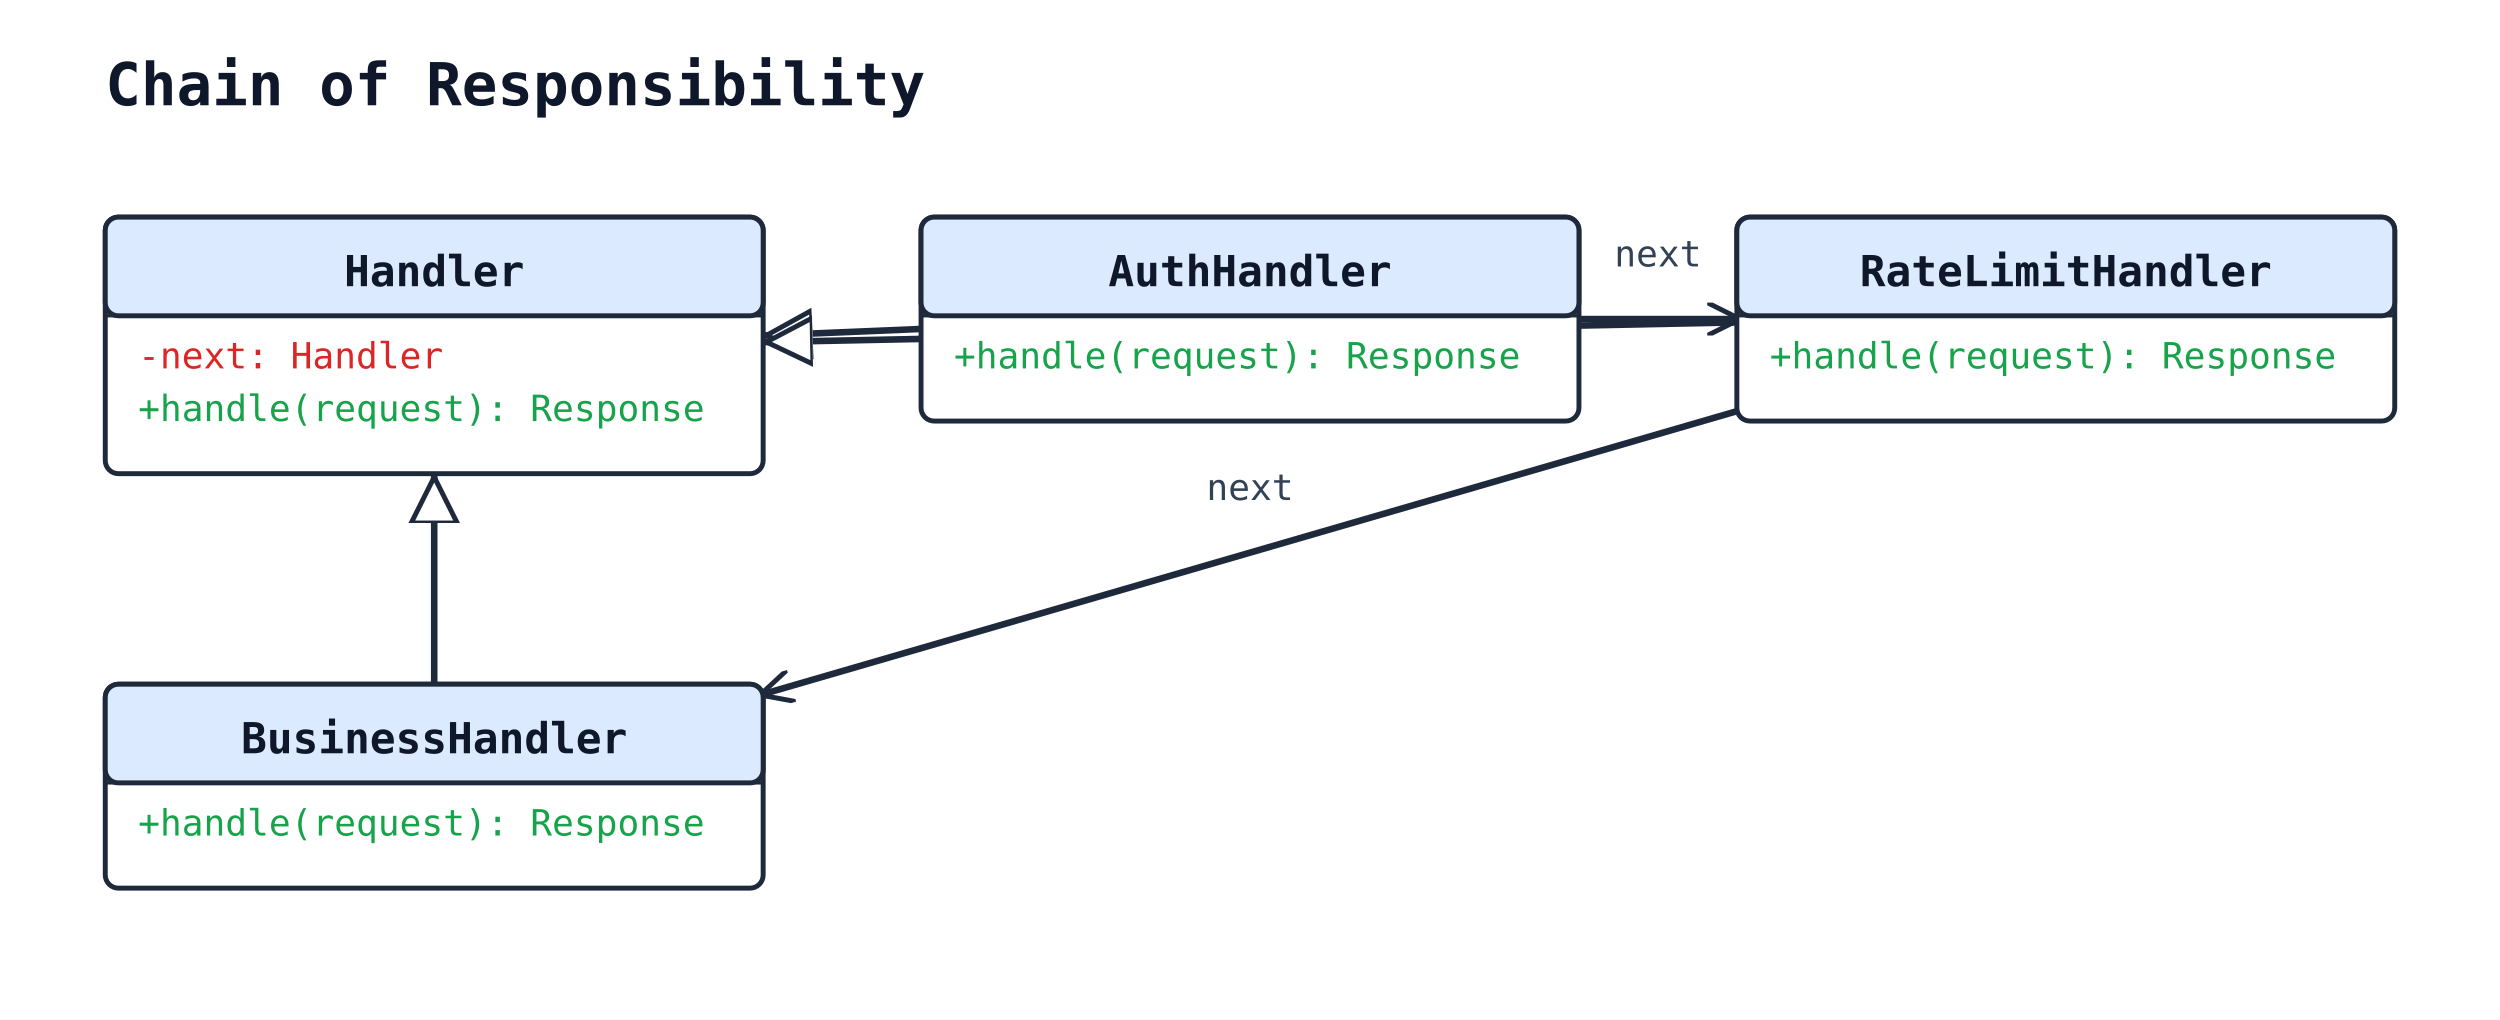
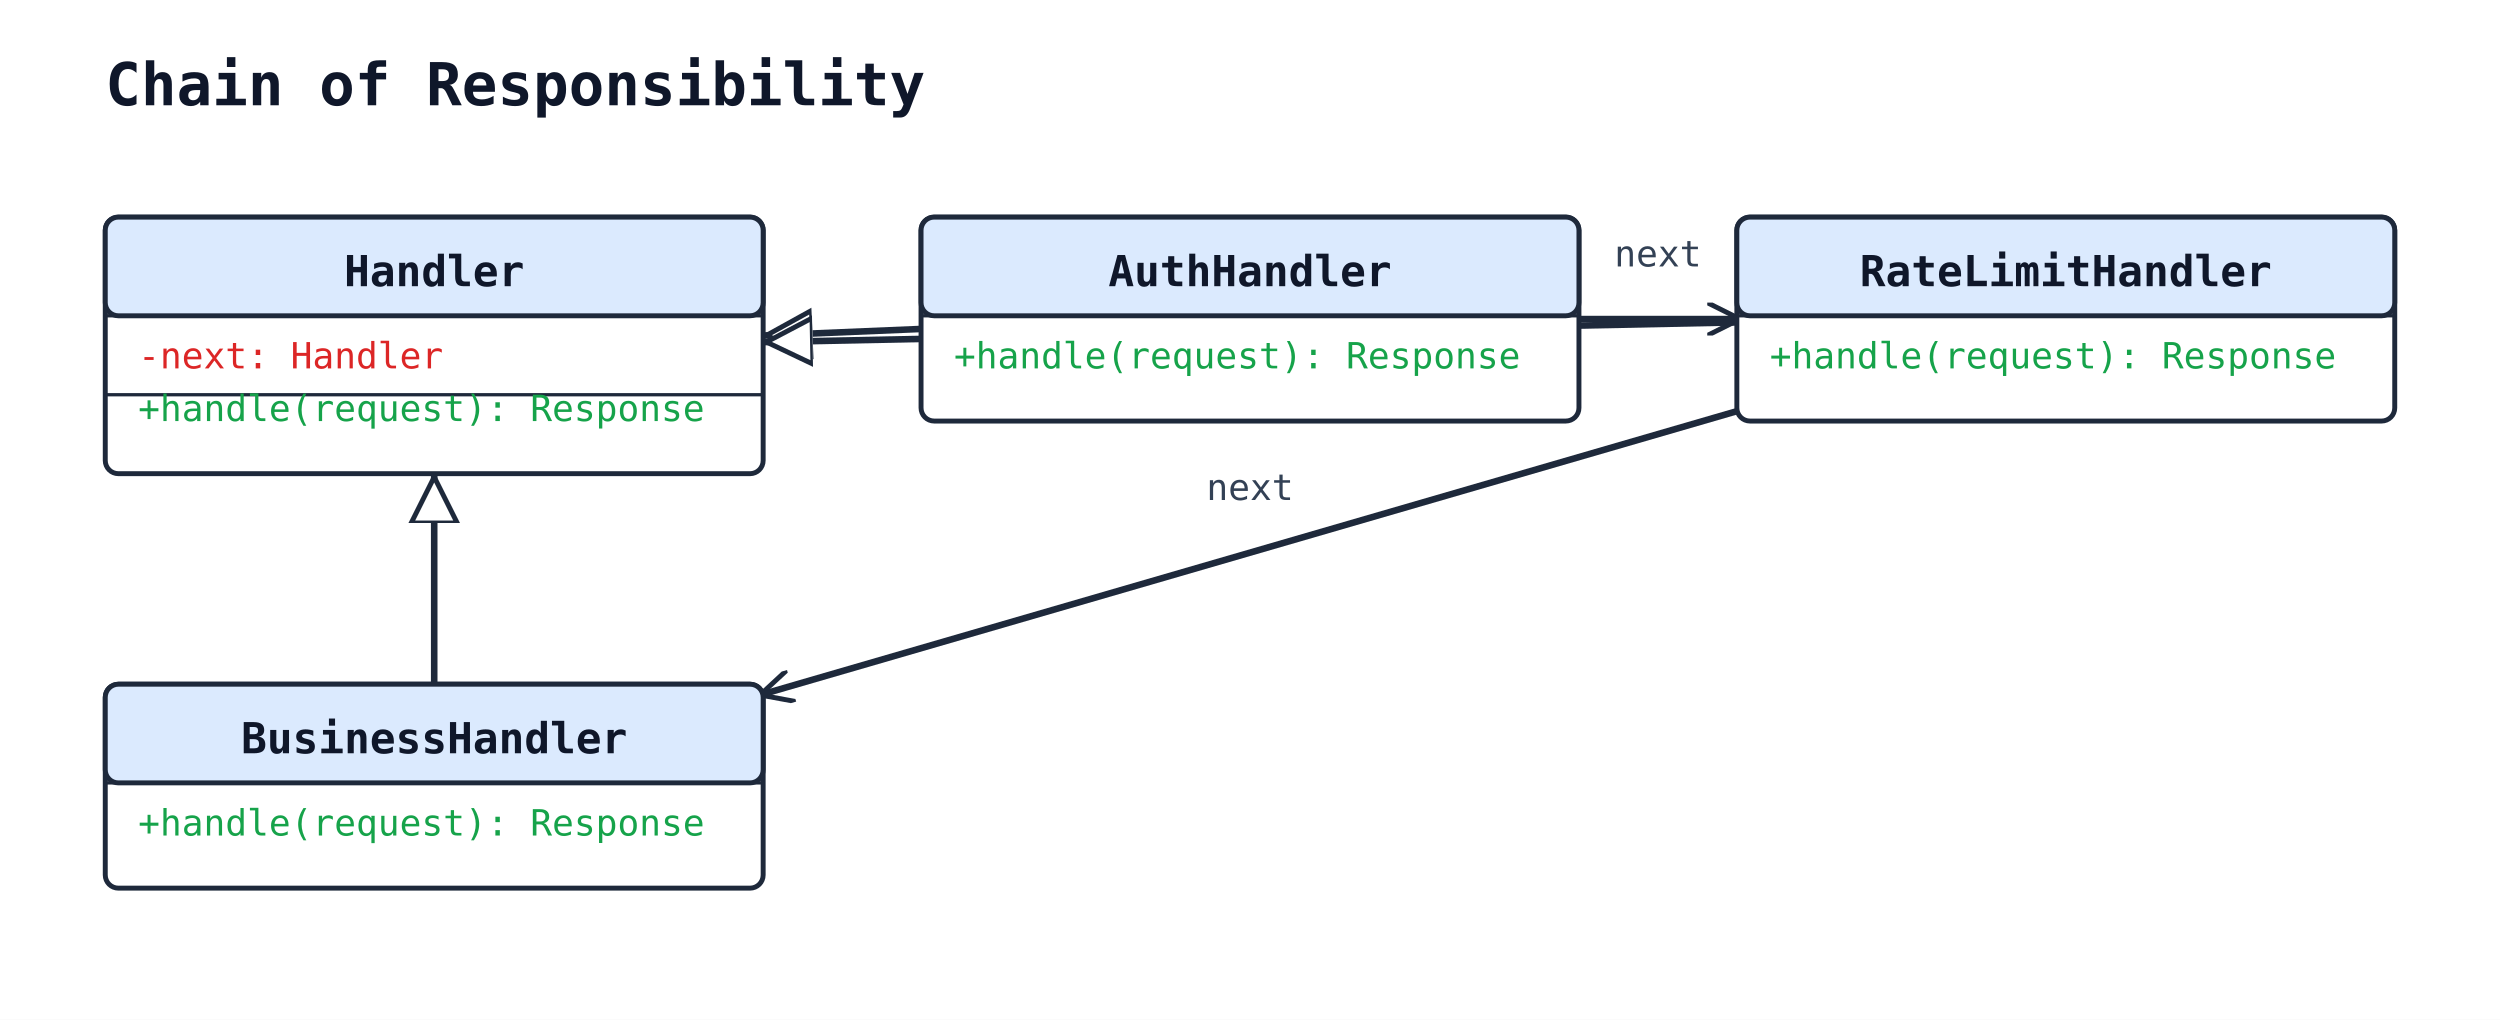
<svg xmlns="http://www.w3.org/2000/svg" width="760" height="310" viewBox="0 0 760 310">
  <rect width="100%" height="100%" fill="#ffffff" />
  <defs>
    <marker id="arrow-open" viewBox="0 0 10 10" refX="9" refY="5" markerWidth="10" markerHeight="10" markerUnits="userSpaceOnUse" orient="auto-start-reverse">
      <path d="M0,0 L10,5 L0,10" fill="none" stroke="#1e293b" stroke-width="1.5" />
    </marker>
    <marker id="arrow-triangle" viewBox="0 0 16 16" refX="15" refY="8" markerWidth="16" markerHeight="16" markerUnits="userSpaceOnUse" orient="auto-start-reverse">
      <polygon points="0,1 14,8 0,15" fill="#ffffff" stroke="#1e293b" stroke-width="1.5" fill-rule="nonzero" />
    </marker>
    <marker id="arrow-diamond-filled" viewBox="0 0 14 10" refX="13" refY="5" markerWidth="14" markerHeight="10" markerUnits="userSpaceOnUse" orient="auto-start-reverse">
      <path d="M0,5 L7,0 L14,5 L7,10 z" fill="#1e293b" stroke="#1e293b" stroke-width="1" />
    </marker>
    <marker id="arrow-diamond-open" viewBox="0 0 14 10" refX="13" refY="5" markerWidth="14" markerHeight="10" markerUnits="userSpaceOnUse" orient="auto-start-reverse">
      <path d="M0,5 L7,0 L14,5 L7,10 z" fill="#ffffff" stroke="#1e293b" stroke-width="1" />
    </marker>
  </defs>
  <text x="32" y="32" font-family="monospace" font-size="18" font-weight="600" fill="#0f172a">Chain of Responsibility</text>
  <line class="uml-relation" data-uml-from="Handler" data-uml-to="AuthHandler" x1="232" y1="102" x2="280" y2="100" stroke="#1e293b" stroke-width="2" marker-start="url(#arrow-triangle)" />
  <line class="uml-relation" data-uml-from="Handler" data-uml-to="RateLimitHandler" x1="232" y1="104" x2="528" y2="98" stroke="#1e293b" stroke-width="2" marker-start="url(#arrow-triangle)" />
  <line class="uml-relation" data-uml-from="Handler" data-uml-to="BusinessHandler" x1="132" y1="144" x2="132" y2="208" stroke="#1e293b" stroke-width="2" marker-start="url(#arrow-triangle)" />
  <line class="uml-relation" data-uml-from="AuthHandler" data-uml-to="RateLimitHandler" x1="480" y1="97" x2="528" y2="97" stroke="#1e293b" stroke-width="2" marker-end="url(#arrow-open)" />
  <text x="504" y="81" text-anchor="middle" font-family="monospace" font-size="11" fill="#334155">next</text>
  <line class="uml-relation" data-uml-from="RateLimitHandler" data-uml-to="BusinessHandler" x1="528" y1="125" x2="232" y2="211" stroke="#1e293b" stroke-width="2" marker-end="url(#arrow-open)" />
  <text x="380" y="152" text-anchor="middle" font-family="monospace" font-size="11" fill="#334155">next</text>
  <rect x="32" y="66" width="200" height="78" rx="4" ry="4" fill="#ffffff" stroke="#1e293b" stroke-width="1.5" />
  <rect x="32" y="66" width="200" height="30" rx="4" ry="4" fill="#dbeafe" stroke="#1e293b" stroke-width="1.5" />
  <line x1="32" y1="96" x2="232" y2="96" stroke="#1e293b" stroke-width="1" />
  <text x="132" y="87" text-anchor="middle" font-family="monospace" font-size="13" font-weight="600" fill="#0f172a">Handler</text>
  <text class="uml-member" data-uml-visibility="private" x="42" y="112" font-family="monospace" font-size="11" fill="#dc2626">-next: Handler</text>
+   <line x1="32" y1="120" x2="232" y2="120" stroke="#1e293b" stroke-width="1" />
  <text class="uml-member" data-uml-visibility="public" x="42" y="128" font-family="monospace" font-size="11" fill="#16a34a">+handle(request): Response</text>
  <rect x="280" y="66" width="200" height="62" rx="4" ry="4" fill="#ffffff" stroke="#1e293b" stroke-width="1.5" />
  <rect x="280" y="66" width="200" height="30" rx="4" ry="4" fill="#dbeafe" stroke="#1e293b" stroke-width="1.5" />
  <line x1="280" y1="96" x2="480" y2="96" stroke="#1e293b" stroke-width="1" />
  <text x="380" y="87" text-anchor="middle" font-family="monospace" font-size="13" font-weight="600" fill="#0f172a">AuthHandler</text>
  <text class="uml-member" data-uml-visibility="public" x="290" y="112" font-family="monospace" font-size="11" fill="#16a34a">+handle(request): Response</text>
  <rect x="528" y="66" width="200" height="62" rx="4" ry="4" fill="#ffffff" stroke="#1e293b" stroke-width="1.5" />
  <rect x="528" y="66" width="200" height="30" rx="4" ry="4" fill="#dbeafe" stroke="#1e293b" stroke-width="1.5" />
  <line x1="528" y1="96" x2="728" y2="96" stroke="#1e293b" stroke-width="1" />
  <text x="628" y="87" text-anchor="middle" font-family="monospace" font-size="13" font-weight="600" fill="#0f172a">RateLimitHandler</text>
  <text class="uml-member" data-uml-visibility="public" x="538" y="112" font-family="monospace" font-size="11" fill="#16a34a">+handle(request): Response</text>
  <rect x="32" y="208" width="200" height="62" rx="4" ry="4" fill="#ffffff" stroke="#1e293b" stroke-width="1.5" />
  <rect x="32" y="208" width="200" height="30" rx="4" ry="4" fill="#dbeafe" stroke="#1e293b" stroke-width="1.5" />
  <line x1="32" y1="238" x2="232" y2="238" stroke="#1e293b" stroke-width="1" />
  <text x="132" y="229" text-anchor="middle" font-family="monospace" font-size="13" font-weight="600" fill="#0f172a">BusinessHandler</text>
  <text class="uml-member" data-uml-visibility="public" x="42" y="254" font-family="monospace" font-size="11" fill="#16a34a">+handle(request): Response</text>
</svg>
